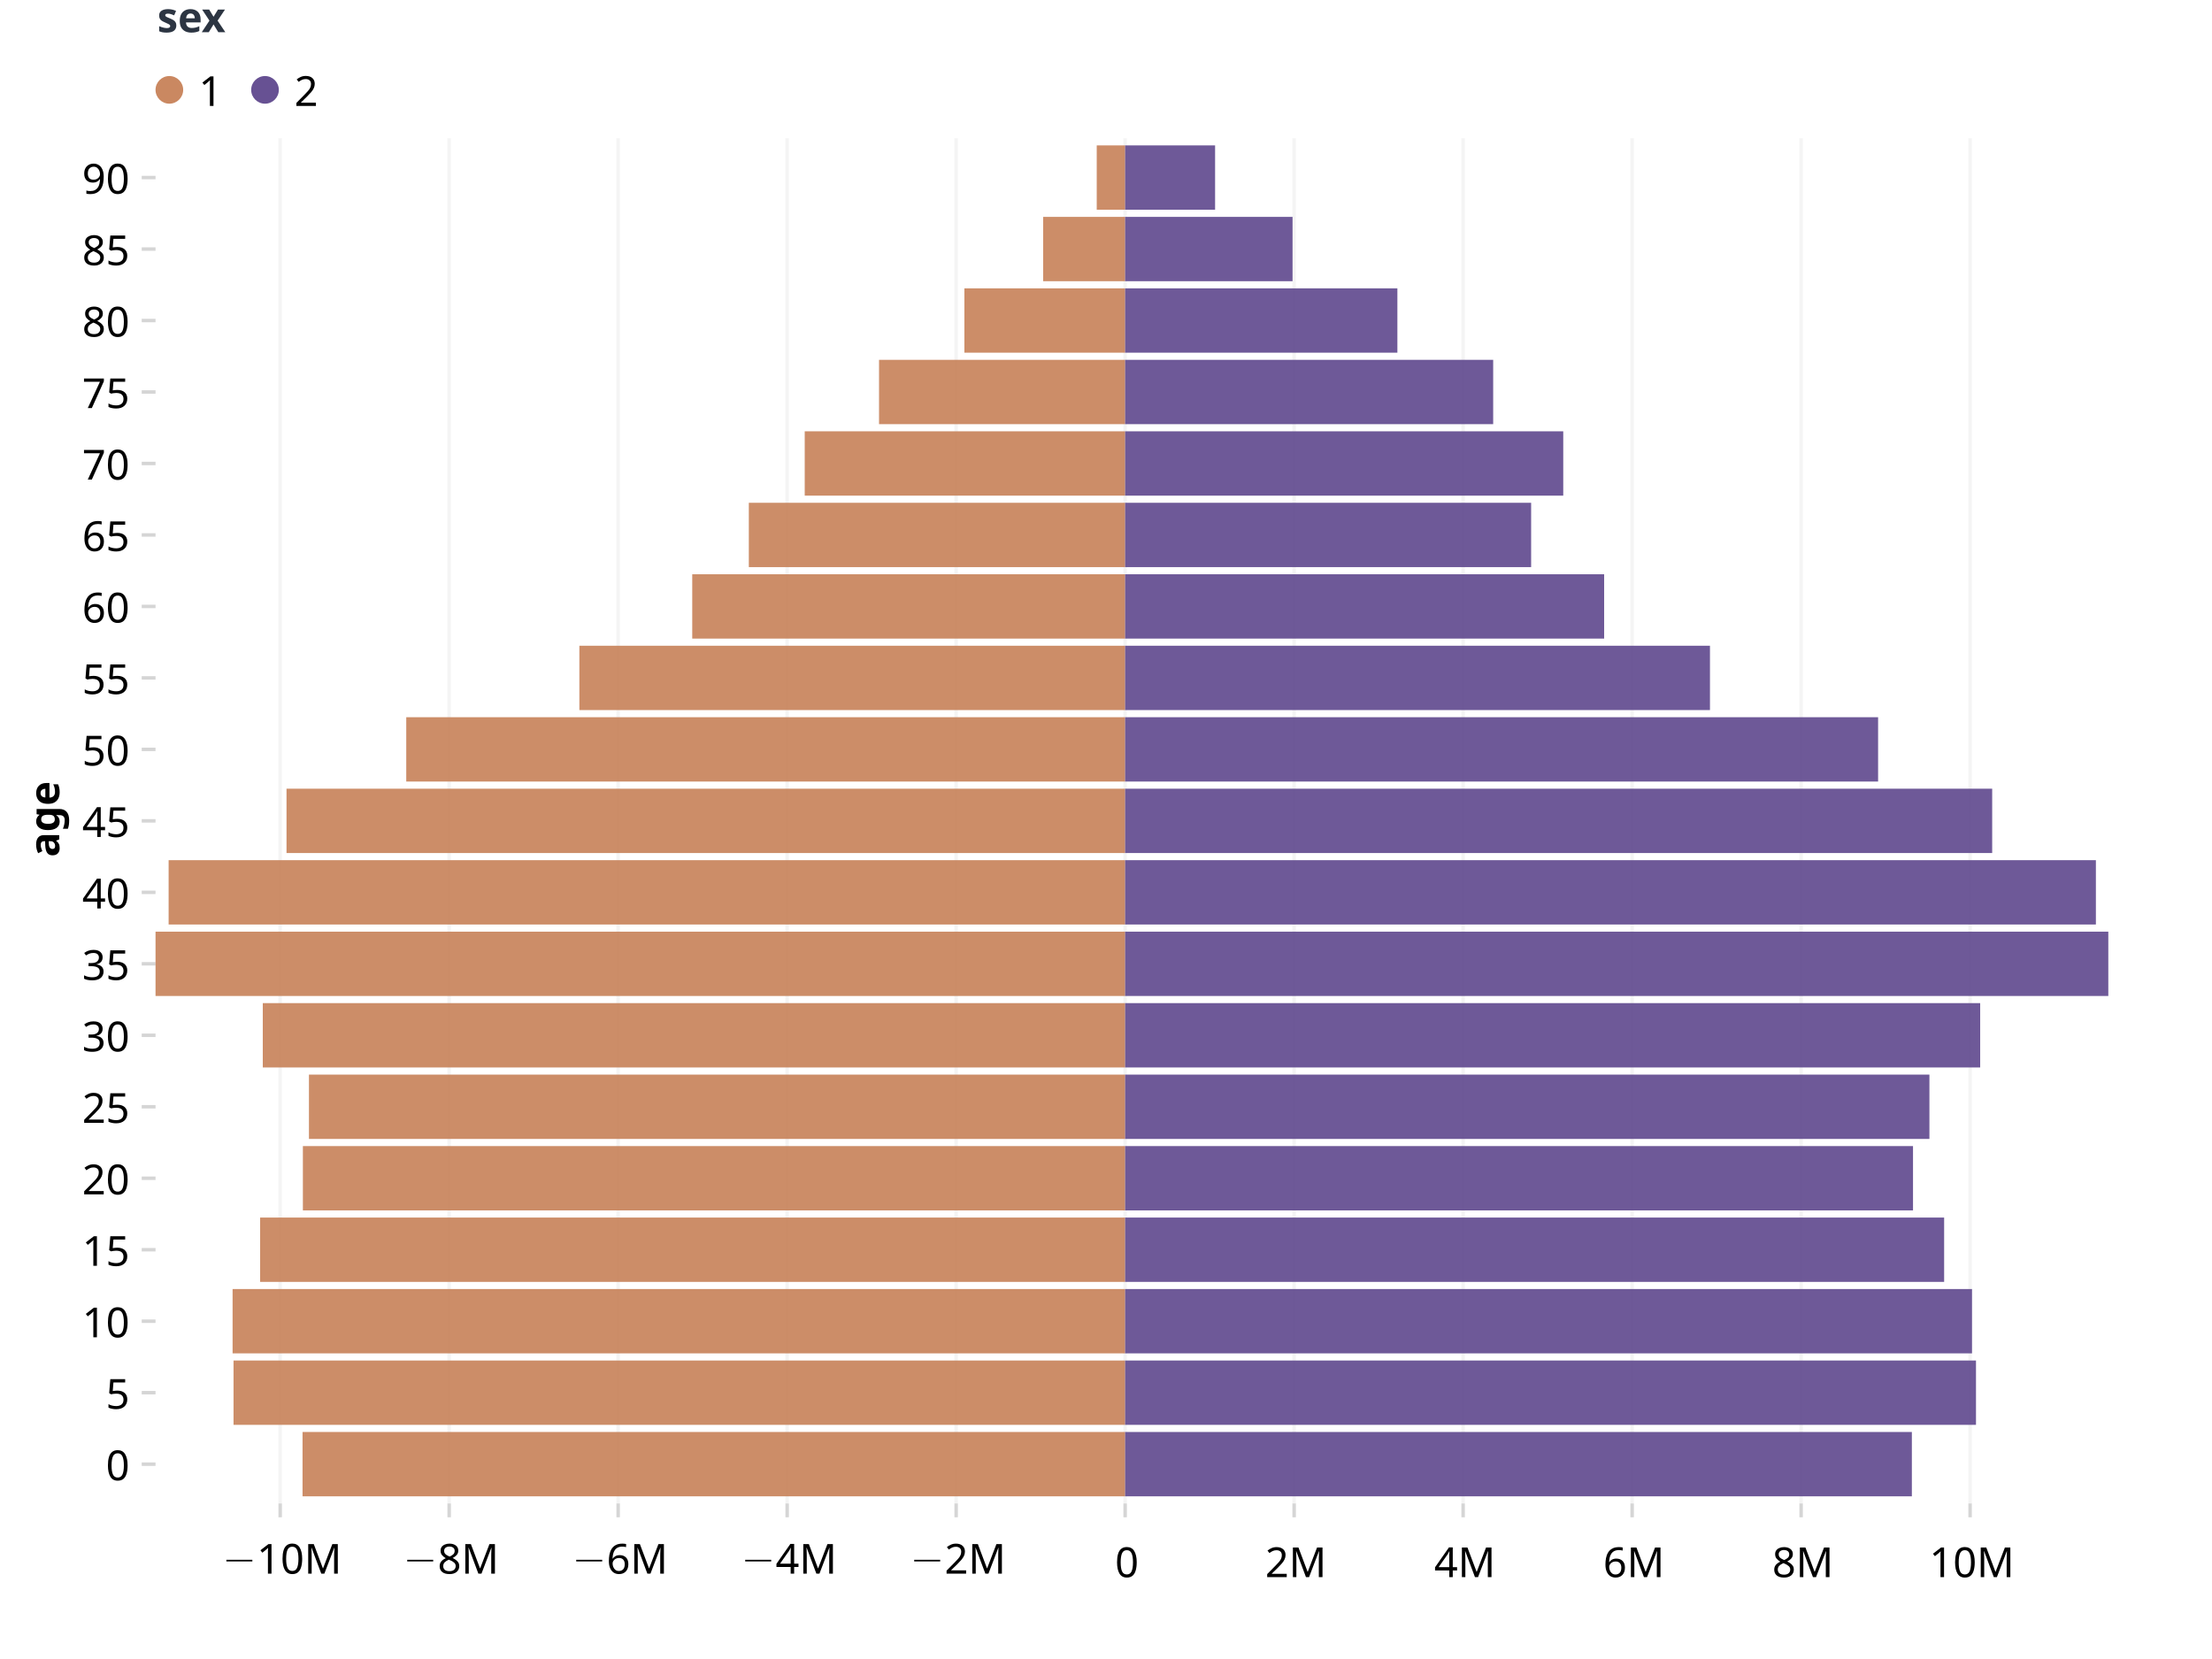
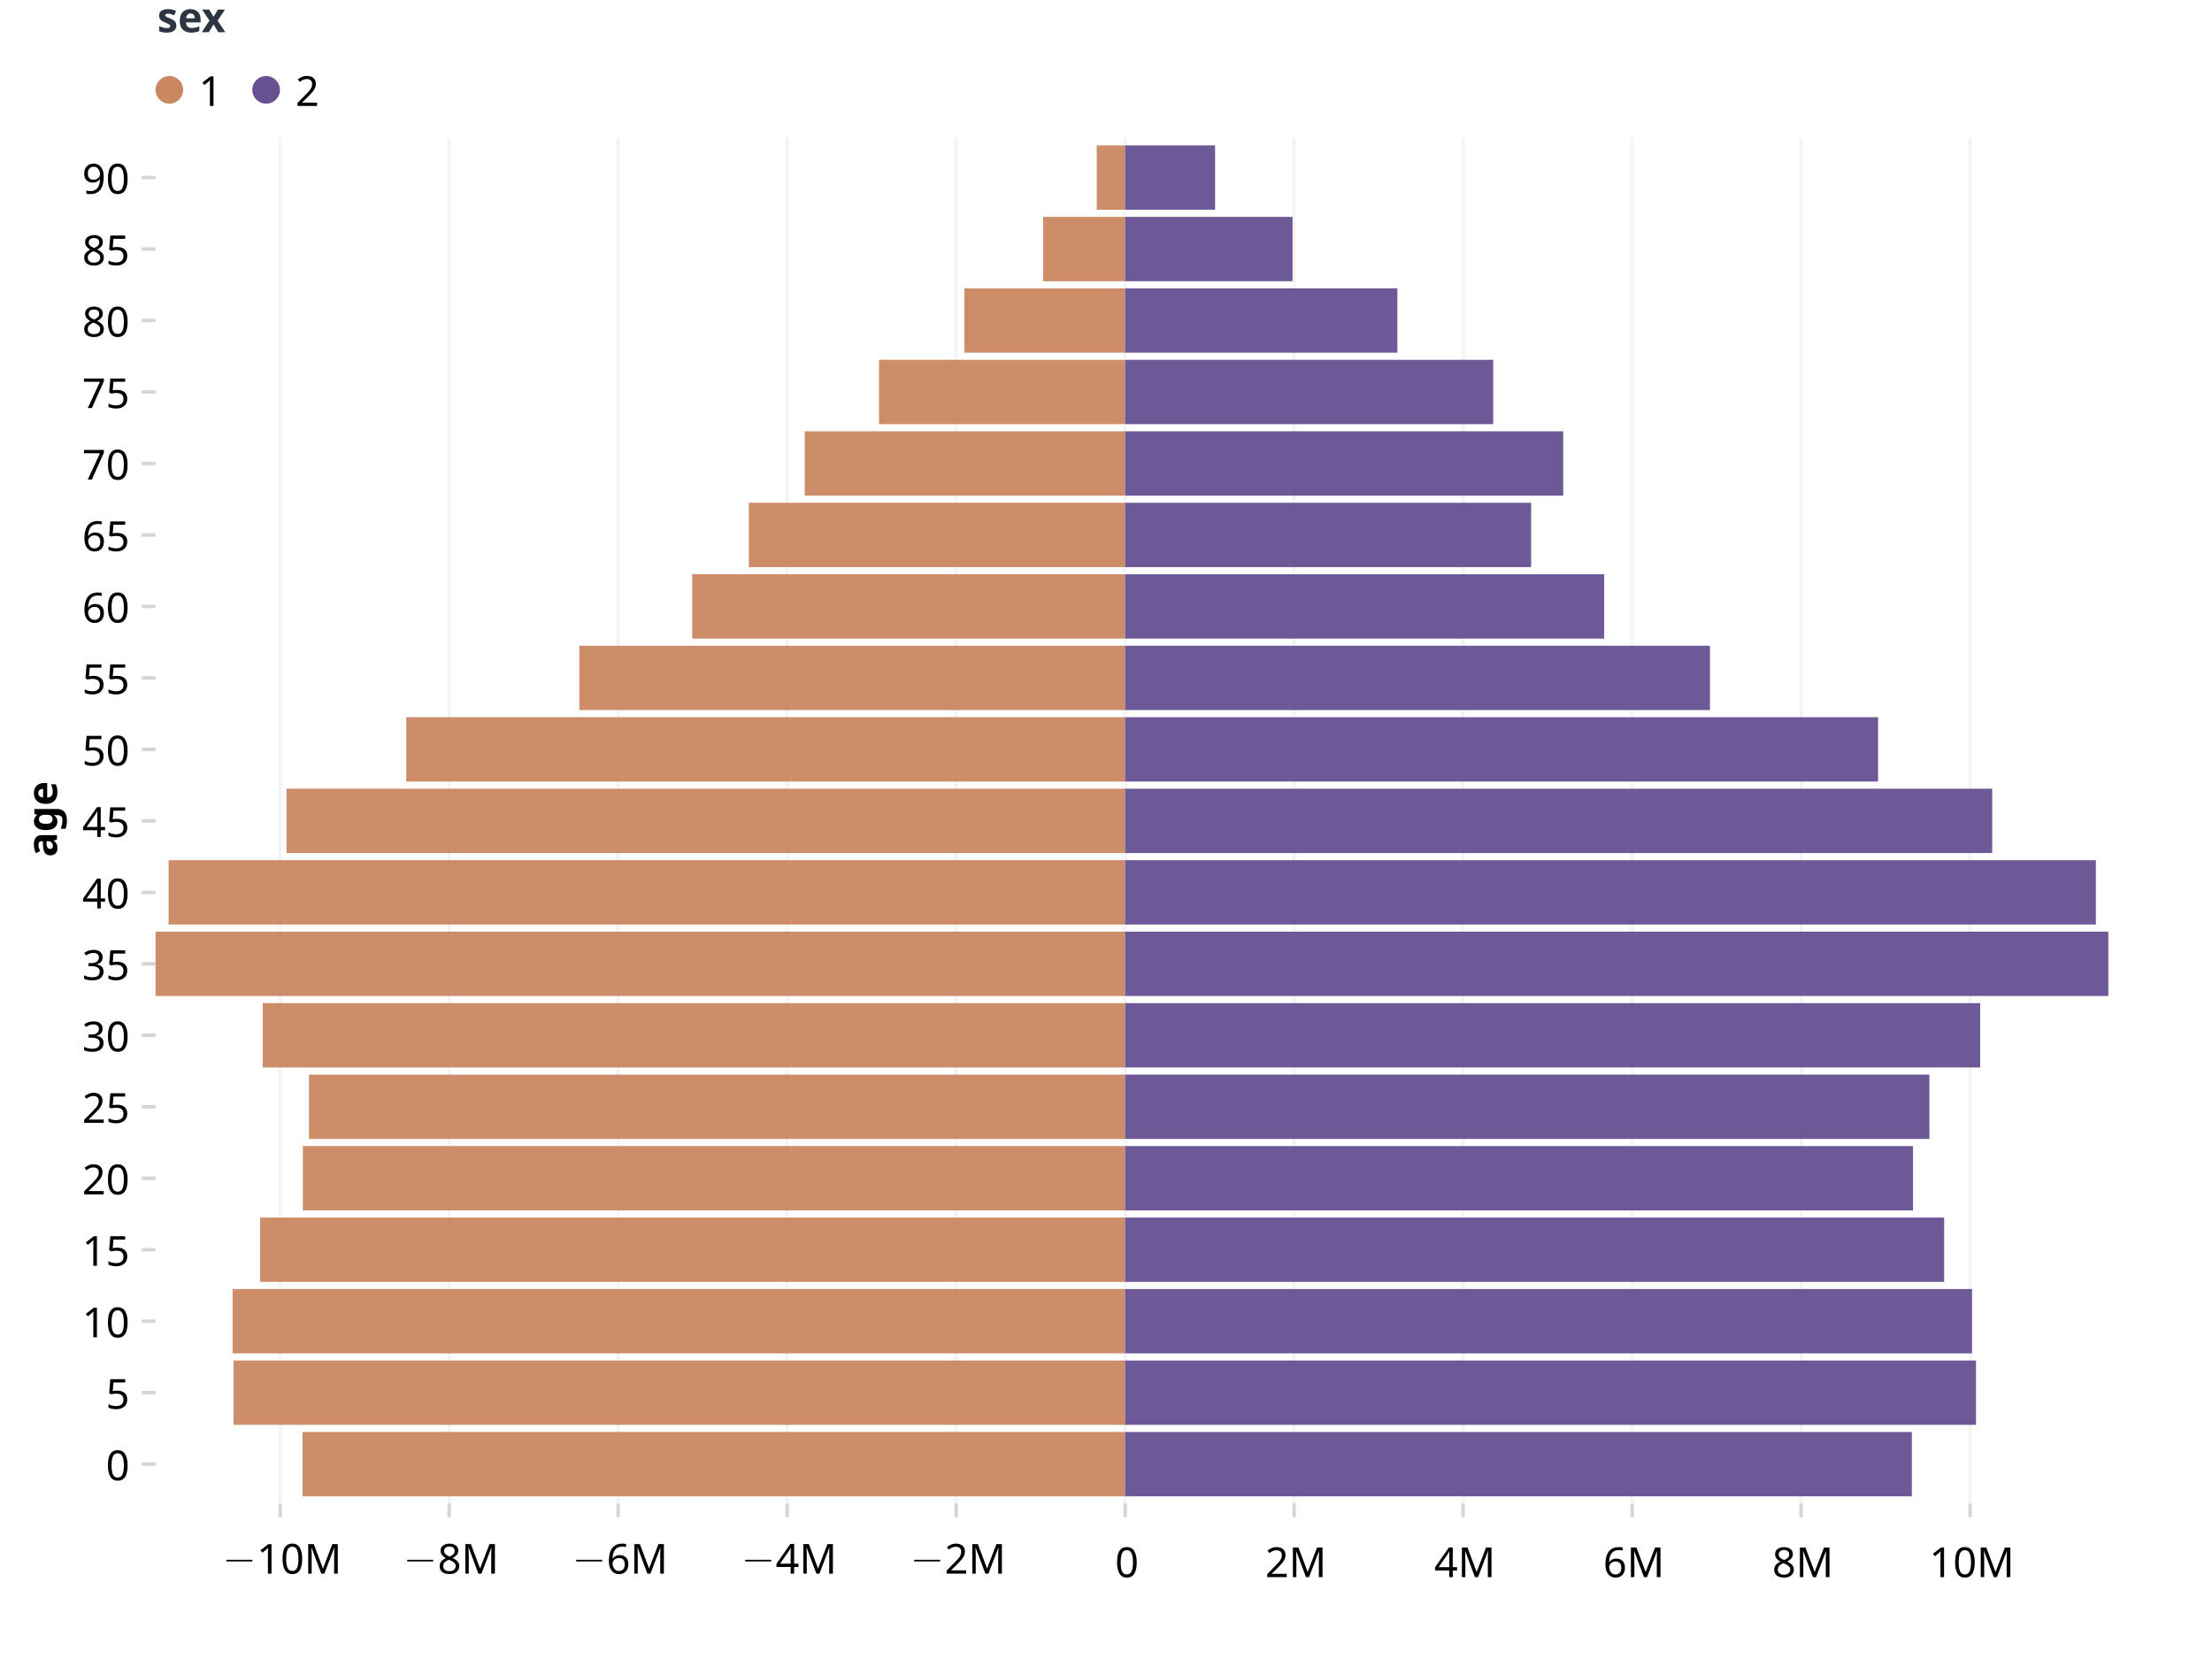
<svg xmlns="http://www.w3.org/2000/svg" width="640" height="480" style="background: transparent;" color-interpolation-filters="sRGB">
  <defs />
  <g transform="matrix(1,0,0,1,0,0)">
    <g fill="none" stroke="none" visibility="visible" font-size="16px" font-family="sans-serif" font-style="normal" font-weight="normal" font-variant="normal" text-anchor="left" stroke-dashoffset="0px" transform="matrix(1,0,0,1,0,0)">
      <g fill="none" stroke="none" class="view" transform="matrix(1,0,0,1,0,0)">
        <g fill="none" stroke="none" class="component" transform="matrix(1,0,0,1,0,0)">
          <g fill="none" class="category-legend" stroke="none" transform="matrix(1,0,0,1,45,0)">
            <g stroke-width="0px" transform="matrix(1,0,0,1,0,0)">
-               <path fill="rgba(0,0,0,0)" d="M 0,0 l 52.348,0 l 0,34 l-52.348 0 z" stroke="none" class="legend-background" width="52.348px" height="34px" />
+               <path fill="rgba(0,0,0,0)" d="M 0,0 l 53,0 l 0,34 l-53 0 z" stroke="none" class="legend-background" width="53px" height="34px" />
            </g>
            <g fill="none" stroke="none" class="legend-container" transform="matrix(1,0,0,1,0,0)">
              <g font-size="12px" font-family="sans-serif" font-weight="bold" text-anchor="top" transform="matrix(1,0,0,1,0,0)">
                <text fill="rgba(44,53,66,1)" dominant-baseline="text-before-edge" alignment-baseline="before-edge" paint-order="stroke" style="transform:translate(0px, 0px);" class="legend-title text-title" stroke="none" dx="0.5">sex</text>
              </g>
              <g fill="none" stroke="none" class="legend-inner-group" transform="matrix(1,0,0,1,0,20)">
                <g fill="none" stroke="none" class="category-items" transform="matrix(1,0,0,1,0,0)">
                  <g fill="none" stroke="none" transform="matrix(1,0,0,1,0,0)">
                    <g fill="none" class="legend-item" stroke="none" transform="matrix(1,0,0,1,0,0)">
                      <g transform="matrix(1,0,0,1,0,0)">
-                         <path fill="rgba(0,0,0,0)" d="M 0,0 l 19.674,0 l 0,12 l-19.674 0 z" stroke="none" class="legend-item-background" width="19.674px" height="12px" />
+                         <path fill="rgba(0,0,0,0)" d="M 0,0 l 20,0 l 0,12 l-20 0 z" stroke="none" class="legend-item-background" width="20px" height="12px" />
                      </g>
                      <g fill="none" stroke="none" class="legend-item-container" transform="matrix(1,0,0,1,0,6)">
                        <g fill="rgba(202,136,97,1)" stroke="rgba(202,136,97,1)" class="legend-item-marker" stroke-width="0px" transform="matrix(1,0,0,1,4,0)">
                          <g stroke-width="0px" transform="matrix(1,0,0,1,-4,-4)">
                            <path fill="rgba(202,136,97,1)" d="M 0,4 A 4 4 0 1 0 8 4 A 4 4 0 1 0 0 4 Z" stroke="rgba(202,136,97,1)" class="legend-item-marker" />
                          </g>
                        </g>
                        <g text-anchor="left" font-family="sans-serif" font-size="12px" font-weight="lighter" transform="matrix(1,0,0,1,12,0)">
                          <text fill="rgba(0,0,0,1)" dominant-baseline="central" alignment-baseline="central" paint-order="stroke" style="transform:translate(0px, 0px);" stroke="none" class="legend-item-name" dx="0.5">1</text>
                        </g>
-                         <g text-anchor="left" font-family="sans-serif" font-size="12px" transform="matrix(1,0,0,1,23.67383,0)">
+                         <g text-anchor="left" font-family="sans-serif" font-size="12px" transform="matrix(1,0,0,1,24,0)">
                          <text fill="rgba(100,100,100,1)" dominant-baseline="central" alignment-baseline="central" paint-order="stroke" style="transform:translate(0px, 0px);" stroke="none" class="legend-item-value" />
                        </g>
                      </g>
                    </g>
-                     <g fill="none" class="legend-item" stroke="none" transform="matrix(1,0,0,1,27.67383,0)">
+                     <g fill="none" class="legend-item" stroke="none" transform="matrix(1,0,0,1,28,0)">
                      <g transform="matrix(1,0,0,1,0,0)">
-                         <path fill="rgba(0,0,0,0)" d="M 0,0 l 19.674,0 l 0,12 l-19.674 0 z" stroke="none" class="legend-item-background" width="19.674px" height="12px" />
+                         <path fill="rgba(0,0,0,0)" d="M 0,0 l 20,0 l 0,12 l-20 0 z" stroke="none" class="legend-item-background" width="20px" height="12px" />
                      </g>
                      <g fill="none" stroke="none" class="legend-item-container" transform="matrix(1,0,0,1,0,6)">
                        <g fill="rgba(103,81,147,1)" stroke="rgba(103,81,147,1)" class="legend-item-marker" stroke-width="0px" transform="matrix(1,0,0,1,4,0)">
                          <g stroke-width="0px" transform="matrix(1,0,0,1,-4,-4)">
                            <path fill="rgba(103,81,147,1)" d="M 0,4 A 4 4 0 1 0 8 4 A 4 4 0 1 0 0 4 Z" stroke="rgba(103,81,147,1)" class="legend-item-marker" />
                          </g>
                        </g>
                        <g text-anchor="left" font-family="sans-serif" font-size="12px" font-weight="lighter" transform="matrix(1,0,0,1,12,0)">
                          <text fill="rgba(0,0,0,1)" dominant-baseline="central" alignment-baseline="central" paint-order="stroke" style="transform:translate(0px, 0px);" stroke="none" class="legend-item-name" dx="0.5">2</text>
                        </g>
-                         <g text-anchor="left" font-family="sans-serif" font-size="12px" transform="matrix(1,0,0,1,23.67383,0)">
+                         <g text-anchor="left" font-family="sans-serif" font-size="12px" transform="matrix(1,0,0,1,24,0)">
                          <text fill="rgba(100,100,100,1)" dominant-baseline="central" alignment-baseline="central" paint-order="stroke" style="transform:translate(0px, 0px);" stroke="none" class="legend-item-value" />
                        </g>
                      </g>
                    </g>
                  </g>
                  <g fill="none" class="page-button-group" stroke="none" visibility="hidden" transform="matrix(1,0,0,1,0,0)">
                    <g fill="none" stroke="none" class="page-button" transform="matrix(1,0,0,1,0,0)">
                      <g transform="matrix(1,0,0,1,-5,-5)">
                        <path fill="rgba(0,0,0,0)" d="M 0,0 l 10,0 l 0,10 l-10 0 z" stroke="none" class="background" width="10px" height="10px" />
                      </g>
                      <g transform="matrix(1,0,0,1,-4.330127,-5)">
                        <path fill="rgba(0,0,0,1)" d="M 0,5 L 9.33,0 L 9.33,10 Z" stroke="none" class="marker" />
                      </g>
                      <g transform="matrix(1,0,0,1,-5,-5)">
                        <path fill="rgba(0,0,0,0)" d="M 0,0 l 10,0 l 0,10 l-10 0 z" stroke="none" class="container" width="10px" height="10px" />
                      </g>
                    </g>
                    <g font-size="12px" text-anchor="middle" transform="matrix(1,0,0,1,0,0)">
                      <text fill="rgba(0,0,0,1)" dominant-baseline="central" alignment-baseline="central" paint-order="stroke" style="transform:translate(0px, 0px);" stroke="none" class="page-info" />
                    </g>
                    <g fill="none" stroke="none" class="page-button" transform="matrix(1,0,0,1,0,0)">
                      <g transform="matrix(1,0,0,1,-5,-5)">
                        <path fill="rgba(0,0,0,0)" d="M 0,0 l 10,0 l 0,10 l-10 0 z" stroke="none" class="background" width="10px" height="10px" />
                      </g>
                      <g transform="matrix(1,0,0,1,-5,-5)">
                        <path fill="rgba(0,0,0,1)" d="M 0,0 L 9.33,5 L 0,10 Z" stroke="none" class="marker" />
                      </g>
                      <g transform="matrix(1,0,0,1,-5,-5)">
                        <path fill="rgba(0,0,0,0)" d="M 0,0 l 10,0 l 0,10 l-10 0 z" stroke="none" class="container" width="10px" height="10px" />
                      </g>
                    </g>
                  </g>
                </g>
              </g>
            </g>
          </g>
        </g>
        <g fill="none" stroke="none" class="component" transform="matrix(1,0,0,1,0,0)">
          <g fill="none" stroke="none" transform="matrix(1,0,0,1,0,0)">
            <g fill="none" stroke="none" class="axis-grid" transform="matrix(1,0,0,1,0,0)" />
            <g fill="none" stroke="none" class="axis-line-group" transform="matrix(1,0,0,1,0,0)">
              <g visibility="hidden" stroke-width="0.5px" stroke-opacity="0.85" transform="matrix(1,0,0,1,45,40)">
                <path fill="none" d="M 0,0 L 0,395" stroke="rgba(128,128,128,1)" class="axis-line" />
              </g>
              <g fill="rgba(128,128,128,1)" stroke="rgba(128,128,128,1)" class="axis-arrow$$ axis-start-arrow" visibility="hidden" stroke-width="0.5px" fill-opacity="0.85" stroke-opacity="0.85" transform="matrix(0.707107,-0.707107,0.707107,0.707107,45,40)" />
              <g fill="rgba(128,128,128,1)" stroke="rgba(128,128,128,1)" class="axis-arrow$$ axis-end-arrow" visibility="hidden" stroke-width="0.5px" fill-opacity="0.85" stroke-opacity="0.85" transform="matrix(0.707107,0.707107,-0.707107,0.707107,45,435)" />
            </g>
            <g fill="none" stroke="none" class="axis-tick-group" transform="matrix(1,0,0,1,0,0)">
              <g stroke-opacity="0.65" visibility="visible" transform="matrix(1,0,0,1,41,423.6256)">
                <line fill="none" x1="4" y1="0" x2="0" y2="0" class="axis-tick" stroke="rgba(191,191,191,1)" />
              </g>
              <g stroke-opacity="0.65" visibility="visible" transform="matrix(1,0,0,1,41,402.945)">
                <line fill="none" x1="4" y1="0" x2="0" y2="0" class="axis-tick" stroke="rgba(191,191,191,1)" />
              </g>
              <g stroke-opacity="0.65" visibility="visible" transform="matrix(1,0,0,1,41,382.2644)">
                <line fill="none" x1="4" y1="0" x2="0" y2="0" class="axis-tick" stroke="rgba(191,191,191,1)" />
              </g>
              <g stroke-opacity="0.65" visibility="visible" transform="matrix(1,0,0,1,41,361.5838)">
                <line fill="none" x1="4" y1="0" x2="0" y2="0" class="axis-tick" stroke="rgba(191,191,191,1)" />
              </g>
              <g stroke-opacity="0.65" visibility="visible" transform="matrix(1,0,0,1,41,340.9031)">
                <line fill="none" x1="4" y1="0" x2="0" y2="0" class="axis-tick" stroke="rgba(191,191,191,1)" />
              </g>
              <g stroke-opacity="0.65" visibility="visible" transform="matrix(1,0,0,1,41,320.2225)">
                <line fill="none" x1="4" y1="0" x2="0" y2="0" class="axis-tick" stroke="rgba(191,191,191,1)" />
              </g>
              <g stroke-opacity="0.65" visibility="visible" transform="matrix(1,0,0,1,41,299.5419)">
                <line fill="none" x1="4" y1="0" x2="0" y2="0" class="axis-tick" stroke="rgba(191,191,191,1)" />
              </g>
              <g stroke-opacity="0.65" visibility="visible" transform="matrix(1,0,0,1,41,278.8613)">
                <line fill="none" x1="4" y1="0" x2="0" y2="0" class="axis-tick" stroke="rgba(191,191,191,1)" />
              </g>
              <g stroke-opacity="0.65" visibility="visible" transform="matrix(1,0,0,1,41,258.1806)">
                <line fill="none" x1="4" y1="0" x2="0" y2="0" class="axis-tick" stroke="rgba(191,191,191,1)" />
              </g>
              <g stroke-opacity="0.65" visibility="visible" transform="matrix(1,0,0,1,41,237.5)">
                <line fill="none" x1="4" y1="0" x2="0" y2="0" class="axis-tick" stroke="rgba(191,191,191,1)" />
              </g>
              <g stroke-opacity="0.65" visibility="visible" transform="matrix(1,0,0,1,41,216.8194)">
                <line fill="none" x1="4" y1="0" x2="0" y2="0" class="axis-tick" stroke="rgba(191,191,191,1)" />
              </g>
              <g stroke-opacity="0.65" visibility="visible" transform="matrix(1,0,0,1,41,196.1387)">
                <line fill="none" x1="4" y1="0" x2="0" y2="0" class="axis-tick" stroke="rgba(191,191,191,1)" />
              </g>
              <g stroke-opacity="0.65" visibility="visible" transform="matrix(1,0,0,1,41,175.4581)">
                <line fill="none" x1="4" y1="0" x2="0" y2="0" class="axis-tick" stroke="rgba(191,191,191,1)" />
              </g>
              <g stroke-opacity="0.65" visibility="visible" transform="matrix(1,0,0,1,41,154.7775)">
                <line fill="none" x1="4" y1="0" x2="0" y2="0" class="axis-tick" stroke="rgba(191,191,191,1)" />
              </g>
              <g stroke-opacity="0.65" visibility="visible" transform="matrix(1,0,0,1,41,134.0969)">
                <line fill="none" x1="4" y1="0" x2="0" y2="0" class="axis-tick" stroke="rgba(191,191,191,1)" />
              </g>
              <g stroke-opacity="0.65" visibility="visible" transform="matrix(1,0,0,1,41,113.4162)">
                <line fill="none" x1="4" y1="0" x2="0" y2="0" class="axis-tick" stroke="rgba(191,191,191,1)" />
              </g>
              <g stroke-opacity="0.65" visibility="visible" transform="matrix(1,0,0,1,41,92.7356)">
                <line fill="none" x1="4" y1="0" x2="0" y2="0" class="axis-tick" stroke="rgba(191,191,191,1)" />
              </g>
              <g stroke-opacity="0.65" visibility="visible" transform="matrix(1,0,0,1,41,72.05498)">
                <line fill="none" x1="4" y1="0" x2="0" y2="0" class="axis-tick" stroke="rgba(191,191,191,1)" />
              </g>
              <g stroke-opacity="0.65" visibility="visible" transform="matrix(1,0,0,1,41,51.37434)">
                <line fill="none" x1="4" y1="0" x2="0" y2="0" class="axis-tick" stroke="rgba(191,191,191,1)" />
              </g>
            </g>
            <g fill="none" stroke="none" class="axis-subtick-group" transform="matrix(1,0,0,1,0,0)" />
            <g fill="none" stroke="none" class="axis-label-group" transform="matrix(1,0,0,1,0,0)">
              <g font-family="sans-serif" font-size="12px" font-weight="lighter" text-anchor="end" transform="matrix(1,0,0,1,37,423.6256)">
                <text fill="rgba(0,0,0,1)" dominant-baseline="central" alignment-baseline="central" paint-order="stroke" style="transform:translate(0px, 0px);" stroke="none" class="axis-label" dx="0.5">0</text>
              </g>
              <g font-family="sans-serif" font-size="12px" font-weight="lighter" text-anchor="end" transform="matrix(1,0,0,1,37,402.945)">
                <text fill="rgba(0,0,0,1)" dominant-baseline="central" alignment-baseline="central" paint-order="stroke" style="transform:translate(0px, 0px);" stroke="none" class="axis-label" dx="0.5">5</text>
              </g>
              <g font-family="sans-serif" font-size="12px" font-weight="lighter" text-anchor="end" transform="matrix(1,0,0,1,37,382.2644)">
                <text fill="rgba(0,0,0,1)" dominant-baseline="central" alignment-baseline="central" paint-order="stroke" style="transform:translate(0px, 0px);" stroke="none" class="axis-label" dx="0.5">10</text>
              </g>
              <g font-family="sans-serif" font-size="12px" font-weight="lighter" text-anchor="end" transform="matrix(1,0,0,1,37,361.5838)">
                <text fill="rgba(0,0,0,1)" dominant-baseline="central" alignment-baseline="central" paint-order="stroke" style="transform:translate(0px, 0px);" stroke="none" class="axis-label" dx="0.5">15</text>
              </g>
              <g font-family="sans-serif" font-size="12px" font-weight="lighter" text-anchor="end" transform="matrix(1,0,0,1,37,340.9031)">
                <text fill="rgba(0,0,0,1)" dominant-baseline="central" alignment-baseline="central" paint-order="stroke" style="transform:translate(0px, 0px);" stroke="none" class="axis-label" dx="0.5">20</text>
              </g>
              <g font-family="sans-serif" font-size="12px" font-weight="lighter" text-anchor="end" transform="matrix(1,0,0,1,37,320.2225)">
                <text fill="rgba(0,0,0,1)" dominant-baseline="central" alignment-baseline="central" paint-order="stroke" style="transform:translate(0px, 0px);" stroke="none" class="axis-label" dx="0.5">25</text>
              </g>
              <g font-family="sans-serif" font-size="12px" font-weight="lighter" text-anchor="end" transform="matrix(1,0,0,1,37,299.5419)">
                <text fill="rgba(0,0,0,1)" dominant-baseline="central" alignment-baseline="central" paint-order="stroke" style="transform:translate(0px, 0px);" stroke="none" class="axis-label" dx="0.5">30</text>
              </g>
              <g font-family="sans-serif" font-size="12px" font-weight="lighter" text-anchor="end" transform="matrix(1,0,0,1,37,278.8613)">
                <text fill="rgba(0,0,0,1)" dominant-baseline="central" alignment-baseline="central" paint-order="stroke" style="transform:translate(0px, 0px);" stroke="none" class="axis-label" dx="0.5">35</text>
              </g>
              <g font-family="sans-serif" font-size="12px" font-weight="lighter" text-anchor="end" transform="matrix(1,0,0,1,37,258.1806)">
                <text fill="rgba(0,0,0,1)" dominant-baseline="central" alignment-baseline="central" paint-order="stroke" style="transform:translate(0px, 0px);" stroke="none" class="axis-label" dx="0.5">40</text>
              </g>
              <g font-family="sans-serif" font-size="12px" font-weight="lighter" text-anchor="end" transform="matrix(1,0,0,1,37,237.5)">
                <text fill="rgba(0,0,0,1)" dominant-baseline="central" alignment-baseline="central" paint-order="stroke" style="transform:translate(0px, 0px);" stroke="none" class="axis-label" dx="0.5">45</text>
              </g>
              <g font-family="sans-serif" font-size="12px" font-weight="lighter" text-anchor="end" transform="matrix(1,0,0,1,37,216.8194)">
                <text fill="rgba(0,0,0,1)" dominant-baseline="central" alignment-baseline="central" paint-order="stroke" style="transform:translate(0px, 0px);" stroke="none" class="axis-label" dx="0.5">50</text>
              </g>
              <g font-family="sans-serif" font-size="12px" font-weight="lighter" text-anchor="end" transform="matrix(1,0,0,1,37,196.1387)">
                <text fill="rgba(0,0,0,1)" dominant-baseline="central" alignment-baseline="central" paint-order="stroke" style="transform:translate(0px, 0px);" stroke="none" class="axis-label" dx="0.5">55</text>
              </g>
              <g font-family="sans-serif" font-size="12px" font-weight="lighter" text-anchor="end" transform="matrix(1,0,0,1,37,175.4581)">
                <text fill="rgba(0,0,0,1)" dominant-baseline="central" alignment-baseline="central" paint-order="stroke" style="transform:translate(0px, 0px);" stroke="none" class="axis-label" dx="0.5">60</text>
              </g>
              <g font-family="sans-serif" font-size="12px" font-weight="lighter" text-anchor="end" transform="matrix(1,0,0,1,37,154.7775)">
                <text fill="rgba(0,0,0,1)" dominant-baseline="central" alignment-baseline="central" paint-order="stroke" style="transform:translate(0px, 0px);" stroke="none" class="axis-label" dx="0.5">65</text>
              </g>
              <g font-family="sans-serif" font-size="12px" font-weight="lighter" text-anchor="end" transform="matrix(1,0,0,1,37,134.0969)">
                <text fill="rgba(0,0,0,1)" dominant-baseline="central" alignment-baseline="central" paint-order="stroke" style="transform:translate(0px, 0px);" stroke="none" class="axis-label" dx="0.5">70</text>
              </g>
              <g font-family="sans-serif" font-size="12px" font-weight="lighter" text-anchor="end" transform="matrix(1,0,0,1,37,113.4162)">
                <text fill="rgba(0,0,0,1)" dominant-baseline="central" alignment-baseline="central" paint-order="stroke" style="transform:translate(0px, 0px);" stroke="none" class="axis-label" dx="0.5">75</text>
              </g>
              <g font-family="sans-serif" font-size="12px" font-weight="lighter" text-anchor="end" transform="matrix(1,0,0,1,37,92.7356)">
                <text fill="rgba(0,0,0,1)" dominant-baseline="central" alignment-baseline="central" paint-order="stroke" style="transform:translate(0px, 0px);" stroke="none" class="axis-label" dx="0.5">80</text>
              </g>
              <g font-family="sans-serif" font-size="12px" font-weight="lighter" text-anchor="end" transform="matrix(1,0,0,1,37,72.05498)">
                <text fill="rgba(0,0,0,1)" dominant-baseline="central" alignment-baseline="central" paint-order="stroke" style="transform:translate(0px, 0px);" stroke="none" class="axis-label" dx="0.5">85</text>
              </g>
              <g font-family="sans-serif" font-size="12px" font-weight="lighter" text-anchor="end" transform="matrix(1,0,0,1,37,51.37434)">
                <text fill="rgba(0,0,0,1)" dominant-baseline="central" alignment-baseline="central" paint-order="stroke" style="transform:translate(0px, 0px);" stroke="none" class="axis-label" dx="0.5">90</text>
              </g>
            </g>
-             <g font-size="12px" font-weight="bold" text-anchor="middle" visibility="visible" transform="matrix(0,-1,1,0,20.65234,237.5)">
+             <g font-size="12px" font-weight="bold" text-anchor="middle" visibility="visible" transform="matrix(0,-1,1,0,20,237.5)">
              <text fill="rgba(0,0,0,1)" dominant-baseline="text-after-edge" alignment-baseline="after-edge" paint-order="stroke" style="transform:translate(0px, 0px);" stroke="none" class="axis-title" dx="0.5">age</text>
            </g>
          </g>
        </g>
        <g fill="none" stroke="none" class="component" transform="matrix(1,0,0,1,0,0)">
          <g fill="none" stroke="none" transform="matrix(1,0,0,1,0,0)">
            <g fill="none" stroke="none" class="axis-grid" transform="matrix(1,0,0,1,0,0)">
              <g stroke-dasharray="0px,0px" stroke-opacity="0.05" transform="matrix(1,0,0,1,81.06438,40)">
                <path fill="none" d="M 0,395 L 0,0" stroke="rgba(27,30,35,1)" class="grid-line" />
              </g>
              <g stroke-dasharray="0px,0px" stroke-opacity="0.05" transform="matrix(1,0,0,1,129.9592,40)">
                <path fill="none" d="M 0,395 L 0,0" stroke="rgba(27,30,35,1)" class="grid-line" />
              </g>
              <g stroke-dasharray="0px,0px" stroke-opacity="0.05" transform="matrix(1,0,0,1,178.854,40)">
                <path fill="none" d="M 0,395 L 0,0" stroke="rgba(27,30,35,1)" class="grid-line" />
              </g>
              <g stroke-dasharray="0px,0px" stroke-opacity="0.05" transform="matrix(1,0,0,1,227.7489,40)">
                <path fill="none" d="M 0,395 L 0,0" stroke="rgba(27,30,35,1)" class="grid-line" />
              </g>
              <g stroke-dasharray="0px,0px" stroke-opacity="0.05" transform="matrix(1,0,0,1,276.6437,40)">
                <path fill="none" d="M 0,395 L 0,0" stroke="rgba(27,30,35,1)" class="grid-line" />
              </g>
              <g stroke-dasharray="0px,0px" stroke-opacity="0.05" transform="matrix(1,0,0,1,325.5385,40)">
                <path fill="none" d="M 0,395 L 0,0" stroke="rgba(27,30,35,1)" class="grid-line" />
              </g>
              <g stroke-dasharray="0px,0px" stroke-opacity="0.05" transform="matrix(1,0,0,1,374.4334,40)">
                <path fill="none" d="M 0,395 L 0,0" stroke="rgba(27,30,35,1)" class="grid-line" />
              </g>
              <g stroke-dasharray="0px,0px" stroke-opacity="0.05" transform="matrix(1,0,0,1,423.3282,40)">
                <path fill="none" d="M 0,395 L 0,0" stroke="rgba(27,30,35,1)" class="grid-line" />
              </g>
              <g stroke-dasharray="0px,0px" stroke-opacity="0.05" transform="matrix(1,0,0,1,472.223,40)">
                <path fill="none" d="M 0,395 L 0,0" stroke="rgba(27,30,35,1)" class="grid-line" />
              </g>
              <g stroke-dasharray="0px,0px" stroke-opacity="0.05" transform="matrix(1,0,0,1,521.1179,40)">
                <path fill="none" d="M 0,395 L 0,0" stroke="rgba(27,30,35,1)" class="grid-line" />
              </g>
              <g stroke-dasharray="0px,0px" stroke-opacity="0.05" transform="matrix(1,0,0,1,570.0126,40)">
                <path fill="none" d="M 0,395 L 0,0" stroke="rgba(27,30,35,1)" class="grid-line" />
              </g>
            </g>
            <g fill="none" stroke="none" class="axis-line-group" transform="matrix(1,0,0,1,0,0)">
              <g visibility="hidden" stroke-width="0.5px" stroke-opacity="0.85" transform="matrix(1,0,0,1,45,435)">
                <path fill="none" d="M 0,0 L 565,0" stroke="rgba(128,128,128,1)" class="axis-line" />
              </g>
              <g fill="rgba(128,128,128,1)" stroke="rgba(128,128,128,1)" class="axis-arrow$$ axis-start-arrow" visibility="hidden" stroke-width="0.5px" fill-opacity="0.85" stroke-opacity="0.85" transform="matrix(0,1,-1,0,45,435)" />
              <g fill="rgba(128,128,128,1)" stroke="rgba(128,128,128,1)" class="axis-arrow$$ axis-end-arrow" visibility="hidden" stroke-width="0.5px" fill-opacity="0.85" stroke-opacity="0.85" transform="matrix(-1,0,-0,-1,610,435)" />
            </g>
            <g fill="none" stroke="none" class="axis-tick-group" transform="matrix(1,0,0,1,0,0)">
              <g stroke-opacity="0.65" visibility="visible" transform="matrix(1,0,0,1,81.06438,435)">
                <line fill="none" x1="0" y1="0" x2="0" y2="4" class="axis-tick" stroke="rgba(191,191,191,1)" />
              </g>
              <g stroke-opacity="0.65" visibility="visible" transform="matrix(1,0,0,1,129.9592,435)">
                <line fill="none" x1="0" y1="0" x2="0" y2="4" class="axis-tick" stroke="rgba(191,191,191,1)" />
              </g>
              <g stroke-opacity="0.65" visibility="visible" transform="matrix(1,0,0,1,178.854,435)">
                <line fill="none" x1="0" y1="0" x2="0" y2="4" class="axis-tick" stroke="rgba(191,191,191,1)" />
              </g>
              <g stroke-opacity="0.65" visibility="visible" transform="matrix(1,0,0,1,227.7489,435)">
                <line fill="none" x1="0" y1="0" x2="0" y2="4" class="axis-tick" stroke="rgba(191,191,191,1)" />
              </g>
              <g stroke-opacity="0.65" visibility="visible" transform="matrix(1,0,0,1,276.6437,435)">
                <line fill="none" x1="0" y1="0" x2="0" y2="4" class="axis-tick" stroke="rgba(191,191,191,1)" />
              </g>
              <g stroke-opacity="0.65" visibility="visible" transform="matrix(1,0,0,1,325.5385,435)">
                <line fill="none" x1="0" y1="0" x2="0" y2="4" class="axis-tick" stroke="rgba(191,191,191,1)" />
              </g>
              <g stroke-opacity="0.65" visibility="visible" transform="matrix(1,0,0,1,374.4334,435)">
                <line fill="none" x1="0" y1="0" x2="0" y2="4" class="axis-tick" stroke="rgba(191,191,191,1)" />
              </g>
              <g stroke-opacity="0.65" visibility="visible" transform="matrix(1,0,0,1,423.3282,435)">
                <line fill="none" x1="0" y1="0" x2="0" y2="4" class="axis-tick" stroke="rgba(191,191,191,1)" />
              </g>
              <g stroke-opacity="0.65" visibility="visible" transform="matrix(1,0,0,1,472.223,435)">
                <line fill="none" x1="0" y1="0" x2="0" y2="4" class="axis-tick" stroke="rgba(191,191,191,1)" />
              </g>
              <g stroke-opacity="0.65" visibility="visible" transform="matrix(1,0,0,1,521.1179,435)">
                <line fill="none" x1="0" y1="0" x2="0" y2="4" class="axis-tick" stroke="rgba(191,191,191,1)" />
              </g>
              <g stroke-opacity="0.65" visibility="visible" transform="matrix(1,0,0,1,570.0126,435)">
                <line fill="none" x1="0" y1="0" x2="0" y2="4" class="axis-tick" stroke="rgba(191,191,191,1)" />
              </g>
            </g>
            <g fill="none" stroke="none" class="axis-subtick-group" transform="matrix(1,0,0,1,0,0)" />
            <g fill="none" stroke="none" class="axis-label-group" transform="matrix(1,0,0,1,0,0)">
              <g font-family="sans-serif" font-size="12px" font-weight="lighter" text-anchor="middle" transform="matrix(1,0,0,1,81.06438,447)">
                <text fill="rgba(0,0,0,1)" dominant-baseline="text-before-edge" alignment-baseline="before-edge" paint-order="stroke" style="transform:translate(0px, 0px);" stroke="none" class="axis-label" dx="0.5">−10M</text>
              </g>
              <g font-family="sans-serif" font-size="12px" font-weight="lighter" text-anchor="middle" transform="matrix(1,0,0,1,129.9592,447)">
                <text fill="rgba(0,0,0,1)" dominant-baseline="text-before-edge" alignment-baseline="before-edge" paint-order="stroke" style="transform:translate(0px, 0px);" stroke="none" class="axis-label" dx="0.5">−8M</text>
              </g>
              <g font-family="sans-serif" font-size="12px" font-weight="lighter" text-anchor="middle" transform="matrix(1,0,0,1,178.854,447)">
                <text fill="rgba(0,0,0,1)" dominant-baseline="text-before-edge" alignment-baseline="before-edge" paint-order="stroke" style="transform:translate(0px, 0px);" stroke="none" class="axis-label" dx="0.5">−6M</text>
              </g>
              <g font-family="sans-serif" font-size="12px" font-weight="lighter" text-anchor="middle" transform="matrix(1,0,0,1,227.7489,447)">
                <text fill="rgba(0,0,0,1)" dominant-baseline="text-before-edge" alignment-baseline="before-edge" paint-order="stroke" style="transform:translate(0px, 0px);" stroke="none" class="axis-label" dx="0.5">−4M</text>
              </g>
              <g font-family="sans-serif" font-size="12px" font-weight="lighter" text-anchor="middle" transform="matrix(1,0,0,1,276.6437,447)">
                <text fill="rgba(0,0,0,1)" dominant-baseline="text-before-edge" alignment-baseline="before-edge" paint-order="stroke" style="transform:translate(0px, 0px);" stroke="none" class="axis-label" dx="0.5">−2M</text>
              </g>
              <g font-family="sans-serif" font-size="12px" font-weight="lighter" text-anchor="middle" transform="matrix(1,0,0,1,325.5385,447)">
                <text fill="rgba(0,0,0,1)" dominant-baseline="text-before-edge" alignment-baseline="before-edge" paint-order="stroke" style="transform:translate(0px, 0px);" stroke="none" class="axis-label" dx="0.5">0</text>
              </g>
              <g font-family="sans-serif" font-size="12px" font-weight="lighter" text-anchor="middle" transform="matrix(1,0,0,1,374.4334,447)">
                <text fill="rgba(0,0,0,1)" dominant-baseline="text-before-edge" alignment-baseline="before-edge" paint-order="stroke" style="transform:translate(0px, 0px);" stroke="none" class="axis-label" dx="0.5">2M</text>
              </g>
              <g font-family="sans-serif" font-size="12px" font-weight="lighter" text-anchor="middle" transform="matrix(1,0,0,1,423.3282,447)">
                <text fill="rgba(0,0,0,1)" dominant-baseline="text-before-edge" alignment-baseline="before-edge" paint-order="stroke" style="transform:translate(0px, 0px);" stroke="none" class="axis-label" dx="0.5">4M</text>
              </g>
              <g font-family="sans-serif" font-size="12px" font-weight="lighter" text-anchor="middle" transform="matrix(1,0,0,1,472.223,447)">
                <text fill="rgba(0,0,0,1)" dominant-baseline="text-before-edge" alignment-baseline="before-edge" paint-order="stroke" style="transform:translate(0px, 0px);" stroke="none" class="axis-label" dx="0.5">6M</text>
              </g>
              <g font-family="sans-serif" font-size="12px" font-weight="lighter" text-anchor="middle" transform="matrix(1,0,0,1,521.1179,447)">
                <text fill="rgba(0,0,0,1)" dominant-baseline="text-before-edge" alignment-baseline="before-edge" paint-order="stroke" style="transform:translate(0px, 0px);" stroke="none" class="axis-label" dx="0.5">8M</text>
              </g>
              <g font-family="sans-serif" font-size="12px" font-weight="lighter" text-anchor="middle" transform="matrix(1,0,0,1,570.0126,447)">
                <text fill="rgba(0,0,0,1)" dominant-baseline="text-before-edge" alignment-baseline="before-edge" paint-order="stroke" style="transform:translate(0px, 0px);" stroke="none" class="axis-label" dx="0.5">10M</text>
              </g>
            </g>
            <g font-size="12px" font-weight="bold" text-anchor="end" visibility="visible" transform="matrix(1,0,0,1,610,457)">
              <text fill="rgba(0,0,0,1)" dominant-baseline="text-before-edge" alignment-baseline="before-edge" paint-order="stroke" style="transform:translate(0px, 0px);" stroke="none" class="axis-title" />
            </g>
          </g>
        </g>
        <g transform="matrix(1,0,0,1,45,40)">
          <path fill="rgba(0,0,0,0)" d="M 0,0 l 565,0 l 0,395 l-565 0 z" stroke="none" class="plot" width="565px" height="395px" />
          <g fill="rgba(0,0,0,0)" stroke="none" class="main" transform="matrix(1,0,0,1,0,0)">
            <g fill-opacity="0.95" stroke-width="0px" transform="matrix(1,0,0,1,42.53366,374.3194)">
              <path fill="rgba(202,136,97,1)" d="M 0,0 l 238.005,0 l 0,18.613 l-238.005 0 z" stroke="rgba(202,136,97,1)" width="238.005px" height="18.613px" class="element" />
            </g>
            <g fill-opacity="0.95" stroke-width="0px" transform="matrix(1,0,0,1,280.5385,374.3194)">
              <path fill="rgba(103,81,147,1)" d="M 0,0 l 227.623,0 l 0,18.613 l-227.623 0 z" stroke="rgba(103,81,147,1)" width="227.623px" height="18.613px" class="element" />
            </g>
            <g fill-opacity="0.95" stroke-width="0px" transform="matrix(1,0,0,1,22.56584,353.6387)">
              <path fill="rgba(202,136,97,1)" d="M 0,0 l 257.973,0 l 0,18.613 l-257.973 0 z" stroke="rgba(202,136,97,1)" width="257.973px" height="18.613px" class="element" />
            </g>
            <g fill-opacity="0.95" stroke-width="0px" transform="matrix(1,0,0,1,280.5385,353.6387)">
              <path fill="rgba(103,81,147,1)" d="M 0,0 l 246.175,0 l 0,18.613 l-246.175 0 z" stroke="rgba(103,81,147,1)" width="246.175px" height="18.613px" class="element" />
            </g>
            <g fill-opacity="0.95" stroke-width="0px" transform="matrix(1,0,0,1,22.29479,332.9581)">
              <path fill="rgba(202,136,97,1)" d="M 0,0 l 258.244,0 l 0,18.613 l-258.244 0 z" stroke="rgba(202,136,97,1)" width="258.244px" height="18.613px" class="element" />
            </g>
            <g fill-opacity="0.95" stroke-width="0px" transform="matrix(1,0,0,1,280.5385,332.9581)">
              <path fill="rgba(103,81,147,1)" d="M 0,0 l 245.025,0 l 0,18.613 l-245.025 0 z" stroke="rgba(103,81,147,1)" width="245.025px" height="18.613px" class="element" />
            </g>
            <g fill-opacity="0.95" stroke-width="0px" transform="matrix(1,0,0,1,30.2601,312.2775)">
              <path fill="rgba(202,136,97,1)" d="M 0,0 l 250.278,0 l 0,18.613 l-250.278 0 z" stroke="rgba(202,136,97,1)" width="250.278px" height="18.613px" class="element" />
            </g>
            <g fill-opacity="0.95" stroke-width="0px" transform="matrix(1,0,0,1,280.5385,312.2775)">
              <path fill="rgba(103,81,147,1)" d="M 0,0 l 236.961,0 l 0,18.613 l-236.961 0 z" stroke="rgba(103,81,147,1)" width="236.961px" height="18.613px" class="element" />
            </g>
            <g fill-opacity="0.95" stroke-width="0px" transform="matrix(1,0,0,1,42.63304,291.5969)">
              <path fill="rgba(202,136,97,1)" d="M 0,0 l 237.905,0 l 0,18.613 l-237.905 0 z" stroke="rgba(202,136,97,1)" width="237.905px" height="18.613px" class="element" />
            </g>
            <g fill-opacity="0.95" stroke-width="0px" transform="matrix(1,0,0,1,280.5385,291.5969)">
              <path fill="rgba(103,81,147,1)" d="M 0,0 l 227.954,0 l 0,18.613 l-227.954 0 z" stroke="rgba(103,81,147,1)" width="227.954px" height="18.613px" class="element" />
            </g>
            <g fill-opacity="0.95" stroke-width="0px" transform="matrix(1,0,0,1,44.3889,270.9162)">
              <path fill="rgba(202,136,97,1)" d="M 0,0 l 236.15,0 l 0,18.613 l-236.15 0 z" stroke="rgba(202,136,97,1)" width="236.15px" height="18.613px" class="element" />
            </g>
            <g fill-opacity="0.95" stroke-width="0px" transform="matrix(1,0,0,1,280.5385,270.9162)">
              <path fill="rgba(103,81,147,1)" d="M 0,0 l 232.703,0 l 0,18.613 l-232.703 0 z" stroke="rgba(103,81,147,1)" width="232.703px" height="18.613px" class="element" />
            </g>
            <g fill-opacity="0.95" stroke-width="0px" transform="matrix(1,0,0,1,31.03118,250.2356)">
              <path fill="rgba(202,136,97,1)" d="M 0,0 l 249.507,0 l 0,18.613 l-249.507 0 z" stroke="rgba(202,136,97,1)" width="249.507px" height="18.613px" class="element" />
            </g>
            <g fill-opacity="0.95" stroke-width="0px" transform="matrix(1,0,0,1,280.5385,250.2356)">
              <path fill="rgba(103,81,147,1)" d="M 0,0 l 247.391,0 l 0,18.613 l-247.391 0 z" stroke="rgba(103,81,147,1)" width="247.391px" height="18.613px" class="element" />
            </g>
            <g fill-opacity="0.95" stroke-width="0px" transform="matrix(1,0,0,1,0,229.555)">
              <path fill="rgba(202,136,97,1)" d="M 0,0 l 280.539,0 l 0,18.613 l-280.539 0 z" stroke="rgba(202,136,97,1)" width="280.539px" height="18.613px" class="element" />
            </g>
            <g fill-opacity="0.95" stroke-width="0px" transform="matrix(1,0,0,1,280.5385,229.555)">
              <path fill="rgba(103,81,147,1)" d="M 0,0 l 284.461,0 l 0,18.613 l-284.461 0 z" stroke="rgba(103,81,147,1)" width="284.461px" height="18.613px" class="element" />
            </g>
            <g fill-opacity="0.95" stroke-width="0px" transform="matrix(1,0,0,1,3.787638,208.8743)">
              <path fill="rgba(202,136,97,1)" d="M 0,0 l 276.751,0 l 0,18.613 l-276.751 0 z" stroke="rgba(202,136,97,1)" width="276.751px" height="18.613px" class="element" />
            </g>
            <g fill-opacity="0.95" stroke-width="0px" transform="matrix(1,0,0,1,280.5385,208.8743)">
              <path fill="rgba(103,81,147,1)" d="M 0,0 l 280.866,0 l 0,18.613 l-280.866 0 z" stroke="rgba(103,81,147,1)" width="280.866px" height="18.613px" class="element" />
            </g>
            <g fill-opacity="0.95" stroke-width="0px" transform="matrix(1,0,0,1,37.89779,188.1937)">
              <path fill="rgba(202,136,97,1)" d="M 0,0 l 242.641,0 l 0,18.613 l-242.641 0 z" stroke="rgba(202,136,97,1)" width="242.641px" height="18.613px" class="element" />
            </g>
            <g fill-opacity="0.95" stroke-width="0px" transform="matrix(1,0,0,1,280.5385,188.1937)">
              <path fill="rgba(103,81,147,1)" d="M 0,0 l 250.861,0 l 0,18.613 l-250.861 0 z" stroke="rgba(103,81,147,1)" width="250.861px" height="18.613px" class="element" />
            </g>
            <g fill-opacity="0.95" stroke-width="0px" transform="matrix(1,0,0,1,72.54154,167.5131)">
              <path fill="rgba(202,136,97,1)" d="M 0,0 l 207.997,0 l 0,18.613 l-207.997 0 z" stroke="rgba(202,136,97,1)" width="207.997px" height="18.613px" class="element" />
            </g>
            <g fill-opacity="0.95" stroke-width="0px" transform="matrix(1,0,0,1,280.5385,167.5131)">
              <path fill="rgba(103,81,147,1)" d="M 0,0 l 217.854,0 l 0,18.613 l-217.854 0 z" stroke="rgba(103,81,147,1)" width="217.854px" height="18.613px" class="element" />
            </g>
            <g fill-opacity="0.95" stroke-width="0px" transform="matrix(1,0,0,1,122.6307,146.8325)">
              <path fill="rgba(202,136,97,1)" d="M 0,0 l 157.908,0 l 0,18.613 l-157.908 0 z" stroke="rgba(202,136,97,1)" width="157.908px" height="18.613px" class="element" />
            </g>
            <g fill-opacity="0.95" stroke-width="0px" transform="matrix(1,0,0,1,280.5385,146.8325)">
              <path fill="rgba(103,81,147,1)" d="M 0,0 l 169.207,0 l 0,18.613 l-169.207 0 z" stroke="rgba(103,81,147,1)" width="169.207px" height="18.613px" class="element" />
            </g>
            <g fill-opacity="0.95" stroke-width="0px" transform="matrix(1,0,0,1,155.2847,126.1518)">
              <path fill="rgba(202,136,97,1)" d="M 0,0 l 125.254,0 l 0,18.613 l-125.254 0 z" stroke="rgba(202,136,97,1)" width="125.254px" height="18.613px" class="element" />
            </g>
            <g fill-opacity="0.95" stroke-width="0px" transform="matrix(1,0,0,1,280.5385,126.1518)">
              <path fill="rgba(103,81,147,1)" d="M 0,0 l 138.591,0 l 0,18.613 l-138.591 0 z" stroke="rgba(103,81,147,1)" width="138.591px" height="18.613px" class="element" />
            </g>
            <g fill-opacity="0.95" stroke-width="0px" transform="matrix(1,0,0,1,171.659,105.4712)">
              <path fill="rgba(202,136,97,1)" d="M 0,0 l 108.88,0 l 0,18.613 l-108.88 0 z" stroke="rgba(202,136,97,1)" width="108.88px" height="18.613px" class="element" />
            </g>
            <g fill-opacity="0.95" stroke-width="0px" transform="matrix(1,0,0,1,280.5385,105.4712)">
              <path fill="rgba(103,81,147,1)" d="M 0,0 l 117.465,0 l 0,18.613 l-117.465 0 z" stroke="rgba(103,81,147,1)" width="117.465px" height="18.613px" class="element" />
            </g>
            <g fill-opacity="0.95" stroke-width="0px" transform="matrix(1,0,0,1,187.8304,84.79057)">
              <path fill="rgba(202,136,97,1)" d="M 0,0 l 92.708,0 l 0,18.613 l-92.708 0 z" stroke="rgba(202,136,97,1)" width="92.708px" height="18.613px" class="element" />
            </g>
            <g fill-opacity="0.95" stroke-width="0px" transform="matrix(1,0,0,1,280.5385,84.79057)">
              <path fill="rgba(103,81,147,1)" d="M 0,0 l 126.756,0 l 0,18.613 l-126.756 0 z" stroke="rgba(103,81,147,1)" width="126.756px" height="18.613px" class="element" />
            </g>
            <g fill-opacity="0.95" stroke-width="0px" transform="matrix(1,0,0,1,209.3316,64.10995)">
              <path fill="rgba(202,136,97,1)" d="M 0,0 l 71.207,0 l 0,18.613 l-71.207 0 z" stroke="rgba(202,136,97,1)" width="71.207px" height="18.613px" class="element" />
            </g>
            <g fill-opacity="0.95" stroke-width="0px" transform="matrix(1,0,0,1,280.5385,64.10995)">
              <path fill="rgba(103,81,147,1)" d="M 0,0 l 106.484,0 l 0,18.613 l-106.484 0 z" stroke="rgba(103,81,147,1)" width="106.484px" height="18.613px" class="element" />
            </g>
            <g fill-opacity="0.95" stroke-width="0px" transform="matrix(1,0,0,1,234.0239,43.42932)">
              <path fill="rgba(202,136,97,1)" d="M 0,0 l 46.515,0 l 0,18.613 l-46.515 0 z" stroke="rgba(202,136,97,1)" width="46.515px" height="18.613px" class="element" />
            </g>
            <g fill-opacity="0.95" stroke-width="0px" transform="matrix(1,0,0,1,280.5385,43.42932)">
              <path fill="rgba(103,81,147,1)" d="M 0,0 l 78.767,0 l 0,18.613 l-78.767 0 z" stroke="rgba(103,81,147,1)" width="78.767px" height="18.613px" class="element" />
            </g>
            <g fill-opacity="0.95" stroke-width="0px" transform="matrix(1,0,0,1,256.8158,22.74869)">
              <path fill="rgba(202,136,97,1)" d="M 0,0 l 23.723,0 l 0,18.613 l-23.723 0 z" stroke="rgba(202,136,97,1)" width="23.723px" height="18.613px" class="element" />
            </g>
            <g fill-opacity="0.95" stroke-width="0px" transform="matrix(1,0,0,1,280.5385,22.74869)">
              <path fill="rgba(103,81,147,1)" d="M 0,0 l 48.434,0 l 0,18.613 l-48.434 0 z" stroke="rgba(103,81,147,1)" width="48.434px" height="18.613px" class="element" />
            </g>
            <g fill-opacity="0.95" stroke-width="0px" transform="matrix(1,0,0,1,272.3168,2.068063)">
              <path fill="rgba(202,136,97,1)" d="M 0,0 l 8.222,0 l 0,18.613 l-8.222 0 z" stroke="rgba(202,136,97,1)" width="8.222px" height="18.613px" class="element" />
            </g>
            <g fill-opacity="0.95" stroke-width="0px" transform="matrix(1,0,0,1,280.5385,2.068063)">
              <path fill="rgba(103,81,147,1)" d="M 0,0 l 26.026,0 l 0,18.613 l-26.026 0 z" stroke="rgba(103,81,147,1)" width="26.026px" height="18.613px" class="element" />
            </g>
          </g>
          <g fill="rgba(0,0,0,0)" stroke="none" class="selection" transform="matrix(1,0,0,1,0,0)" />
          <g fill="rgba(0,0,0,0)" stroke="none" class="transient" transform="matrix(1,0,0,1,0,0)" />
          <g fill="rgba(0,0,0,0)" stroke="none" class="selection" transform="matrix(1,0,0,1,0,0)" />
          <g fill="rgba(0,0,0,0)" stroke="none" class="transient" transform="matrix(1,0,0,1,0,0)" />
        </g>
      </g>
    </g>
  </g>
</svg>
